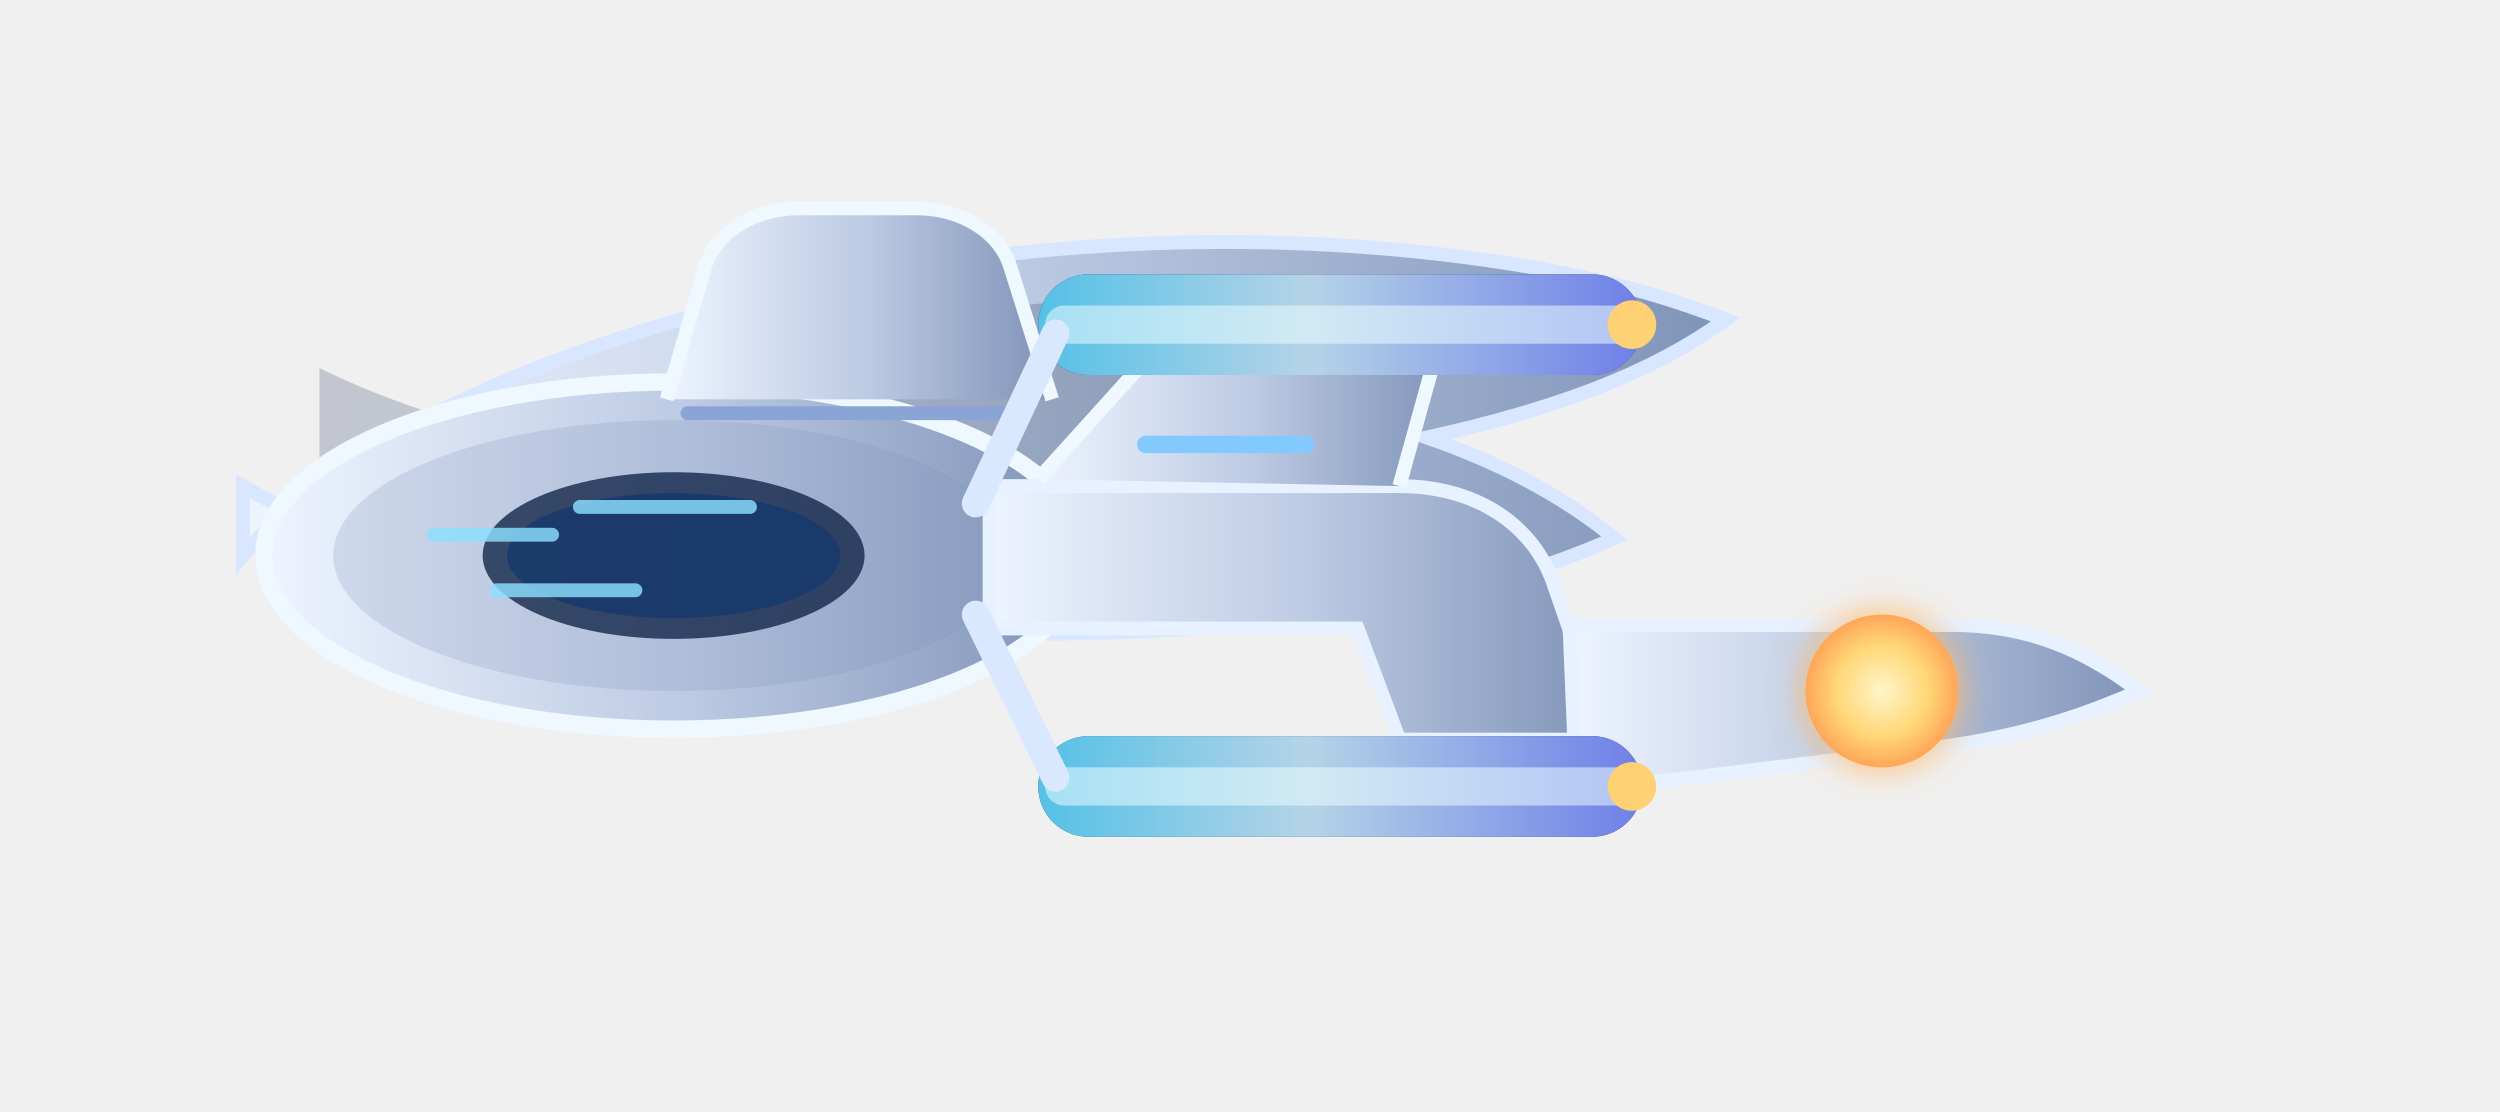
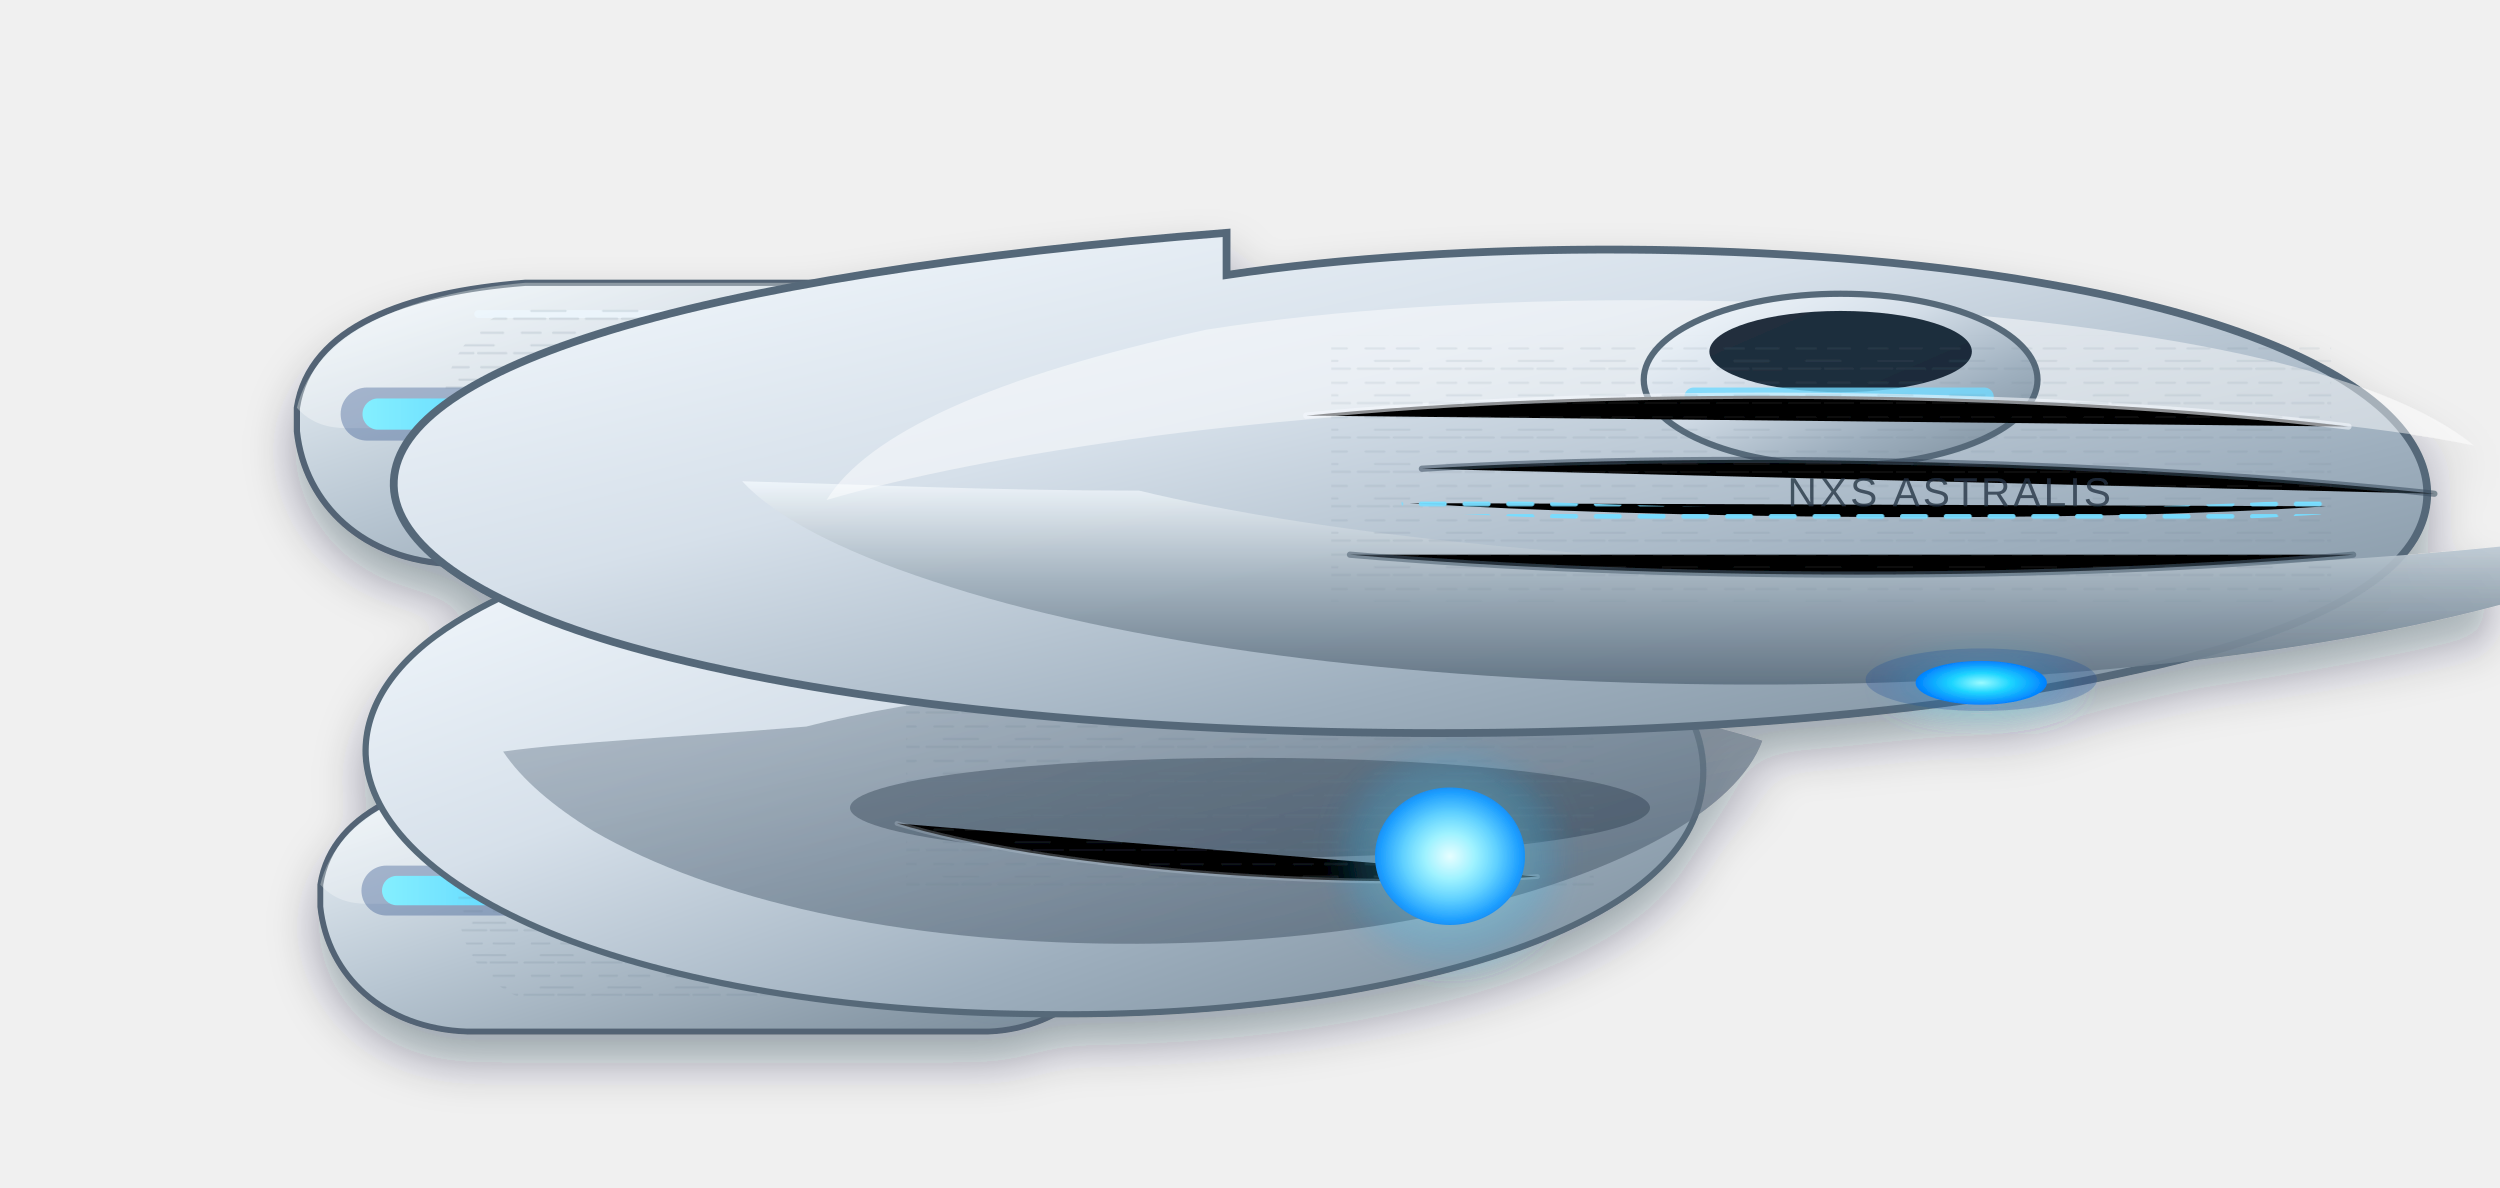
- <svg xmlns="http://www.w3.org/2000/svg" viewBox="0 0 720 320" fill="none">
+ <svg xmlns="http://www.w3.org/2000/svg" viewBox="0 0 1600 760" role="img" aria-labelledby="title desc">
  <defs>
-     <linearGradient id="nacelle" x1="0" x2="1">
-       <stop offset="0" stop-color="#5dd9ff" />
-       <stop offset="0.45" stop-color="#cfefff" />
-       <stop offset="1" stop-color="#7c8bff" />
+     <linearGradient id="hullLight" x1="0" y1="0" x2="1" y2="1">
+       <stop offset="0%" stop-color="#f6fbff" />
+       <stop offset="38%" stop-color="#d6e0ea" />
+       <stop offset="70%" stop-color="#9eafbe" />
+       <stop offset="100%" stop-color="#788a98" />
    </linearGradient>
-     <linearGradient id="hull" x1="0" x2="1">
-       <stop offset="0" stop-color="#eef4ff" />
-       <stop offset="0.52" stop-color="#bccae3" />
-       <stop offset="1" stop-color="#7f93b7" />
+     <linearGradient id="hullDark" x1="0" y1="0" x2="1" y2="1">
+       <stop offset="0%" stop-color="#9eacb9" />
+       <stop offset="45%" stop-color="#748595" />
+       <stop offset="100%" stop-color="#465768" />
    </linearGradient>
-     <linearGradient id="shadow" x1="0" x2="1">
-       <stop offset="0" stop-color="#2a395d" />
-       <stop offset="1" stop-color="#13233f" />
+     <linearGradient id="rimShadow" x1="0" y1="0" x2="0" y2="1">
+       <stop offset="0%" stop-color="#f0f6fb" />
+       <stop offset="48%" stop-color="#a3b2be" />
+       <stop offset="100%" stop-color="#5f7181" />
    </linearGradient>
-     <radialGradient id="deflector" cx="50%" cy="50%" r="60%">
-       <stop offset="0" stop-color="#fff5c9" />
-       <stop offset="0.5" stop-color="#ffd777" />
-       <stop offset="1" stop-color="#ff8d49" />
+     <linearGradient id="glowBlue" x1="0" y1="0" x2="1" y2="0">
+       <stop offset="0%" stop-color="#84efff" />
+       <stop offset="45%" stop-color="#4ac7ff" />
+       <stop offset="100%" stop-color="#0d6dff" />
+     </linearGradient>
+     <linearGradient id="nacelleBody" x1="0" y1="0" x2="1" y2="1">
+       <stop offset="0%" stop-color="#f5fbff" />
+       <stop offset="45%" stop-color="#b8c6d2" />
+       <stop offset="100%" stop-color="#748695" />
+     </linearGradient>
+     <radialGradient id="engineCore" cx="50%" cy="50%" r="60%">
+       <stop offset="0%" stop-color="#effdff" />
+       <stop offset="28%" stop-color="#9aeeff" />
+       <stop offset="52%" stop-color="#58c7ff" />
+       <stop offset="78%" stop-color="#0d8cff" />
+       <stop offset="100%" stop-color="#0050cc" />
    </radialGradient>
-     <filter id="glow" x="-30%" y="-30%" width="160%" height="160%">
-       <feGaussianBlur stdDeviation="5" result="b" />
-       <feMerge>
-         <feMergeNode in="b" />
-         <feMergeNode in="SourceGraphic" />
-       </feMerge>
+     <radialGradient id="deflector" cx="50%" cy="50%" r="50%">
+       <stop offset="0%" stop-color="#a7fdff" />
+       <stop offset="45%" stop-color="#1bd3ff" />
+       <stop offset="100%" stop-color="#0077ff" />
+     </radialGradient>
+     <filter id="softGlow" x="-40%" y="-40%" width="180%" height="180%">
+       <feGaussianBlur stdDeviation="10" result="blur" />
+       <feColorMatrix in="blur" type="matrix" values="1 0 0 0 0  0 1 0 0 0.2  0 0 1 0 0.8  0 0 0 1 0" />
    </filter>
+     <filter id="shadow" x="-30%" y="-30%" width="160%" height="160%">
+       <feDropShadow dx="0" dy="18" stdDeviation="15" flood-color="#081a36" flood-opacity="0.35" />
+     </filter>
+     <pattern id="windows" width="28" height="8" patternUnits="userSpaceOnUse">
+       <rect width="18" height="3" x="0" y="2" rx="1.5" fill="#77dcff" opacity="0.95" />
+     </pattern>
+     <pattern id="microPanels" width="46" height="22" patternUnits="userSpaceOnUse">
+       <path d="M1 1h20M24 1h18M6 10h12M26 10h14M12 18h22" stroke="#6b7f8e" stroke-opacity="0.24" stroke-width="1.4" fill="none" stroke-linecap="round" />
+     </pattern>
  </defs>
-   <g opacity="0.35" filter="url(#glow)">
-     <ellipse cx="185" cy="160" rx="46" ry="6" fill="#8de8ff" />
-     <ellipse cx="185" cy="160" rx="88" ry="9" fill="#8de8ff" opacity="0.35" />
-   </g>
-   <g>
-     <path d="M70 160c28-34 92-63 171-79 67-14 141-15 206-3 21 4 34 8 50 14-22 16-50 26-86 34 20 7 38 16 54 29-20 9-47 17-76 21-76 12-176 7-255-12-26-6-47-14-64-24Z" fill="url(#hull)" stroke="#d8e7ff" stroke-width="4" />
-     <path d="M92 160c27-28 92-53 163-66 61-12 127-12 184-2-34 10-67 17-106 22 26 7 48 16 67 30-69 9-156 5-233-13-29-7-55-15-75-25Z" fill="url(#shadow)" opacity="0.23" />
-     <ellipse cx="194" cy="160" rx="118" ry="50" fill="url(#hull)" stroke="#eff7ff" stroke-width="5" />
-     <ellipse cx="194" cy="160" rx="98" ry="39" fill="#7e93b7" opacity="0.23" />
-     <ellipse cx="194" cy="160" rx="55" ry="24" fill="#0f2345" opacity="0.78" />
-     <ellipse cx="194" cy="160" rx="48" ry="18" fill="#16386c" opacity="0.85" />
-     <path d="M192 115 203 77c3-10 14-17 27-17h34c13 0 24 7 27 17l12 38" fill="url(#hull)" stroke="#eff7ff" stroke-width="4" />
-     <path d="M198 119h92" stroke="#8aa4d6" stroke-width="4" stroke-linecap="round" />
-     <path d="M285 140h118c22 0 38 11 44 27l16 46h-60l-12-32H285z" fill="url(#hull)" stroke="#e7f1ff" stroke-width="4" />
-     <path d="M452 180h110c22 0 38 7 54 19-18 8-37 14-64 17l-98 12z" fill="url(#hull)" stroke="#e7f1ff" stroke-width="4" />
-     <circle cx="542" cy="199" r="22" fill="url(#deflector)" filter="url(#glow)" />
-     <path d="M299 138 346 86h72l-15 54" fill="url(#hull)" stroke="#eff7ff" stroke-width="4" />
-     <path d="M330 128h46" stroke="#81c9ff" stroke-width="5" stroke-linecap="round" />
+   <g filter="url(#shadow)" transform="translate(40 15)">
+     <ellipse cx="784" cy="390" rx="510" ry="44" fill="#0b2c62" opacity="0.12" />
+     <g transform="translate(150 166)">
+       <path d="M0 80C8 28 70 6 146 0h324c46 5 76 36 80 74v16c-2 51-44 88-95 90H100C43 178 5 142 0 95Z" fill="url(#nacelleBody)" stroke="#526474" stroke-width="4" />
+       <path d="M32 93h330c58-2 105-34 137-74-14-9-31-15-49-19H146C67 7 11 34 0 80c9 10 20 13 32 13Z" fill="#ffffff" opacity="0.34" />
+       <rect x="28" y="67" width="360" height="34" rx="17" fill="#173b7f" opacity="0.32" />
+       <rect x="42" y="74" width="338" height="20" rx="10" fill="url(#glowBlue)" />
+       <ellipse cx="468" cy="90" rx="52" ry="52" fill="url(#engineCore)" />
+       <ellipse cx="468" cy="90" rx="64" ry="64" fill="url(#engineCore)" opacity="0.25" filter="url(#softGlow)" />
+       <circle cx="468" cy="90" r="38" fill="none" stroke="#d8fcff" stroke-opacity="0.9" stroke-width="3" />
+       <circle cx="468" cy="90" r="26" fill="none" stroke="#d8fcff" stroke-opacity="0.65" stroke-width="2" />
+       <path d="M116 20h242" stroke="#eff8ff" stroke-opacity="0.7" stroke-width="5" stroke-linecap="round" />
+       <path d="M78 131h262" stroke="#4d5f6f" stroke-opacity="0.32" stroke-width="4" stroke-linecap="round" />
+       <rect x="94" y="12" width="320" height="150" rx="68" fill="url(#microPanels)" opacity="0.7" />
+     </g>
+     <g transform="translate(165 476) scale(0.94)">
+       <path d="M0 80C8 28 70 6 146 0h324c46 5 76 36 80 74v16c-2 51-44 88-95 90H100C43 178 5 142 0 95Z" fill="url(#nacelleBody)" stroke="#526474" stroke-width="4" />
+       <path d="M32 93h330c58-2 105-34 137-74-14-9-31-15-49-19H146C67 7 11 34 0 80c9 10 20 13 32 13Z" fill="#ffffff" opacity="0.30" />
+       <rect x="28" y="67" width="360" height="34" rx="17" fill="#173b7f" opacity="0.32" />
+       <rect x="42" y="74" width="338" height="20" rx="10" fill="url(#glowBlue)" />
+       <ellipse cx="468" cy="90" rx="52" ry="52" fill="url(#engineCore)" />
+       <ellipse cx="468" cy="90" rx="64" ry="64" fill="url(#engineCore)" opacity="0.25" filter="url(#softGlow)" />
+       <circle cx="468" cy="90" r="38" fill="none" stroke="#d8fcff" stroke-opacity="0.9" stroke-width="3" />
+       <circle cx="468" cy="90" r="26" fill="none" stroke="#d8fcff" stroke-opacity="0.65" stroke-width="2" />
+       <rect x="94" y="12" width="320" height="150" rx="68" fill="url(#microPanels)" opacity="0.7" />
+     </g>
    <g>
-       <rect x="299" y="79" width="174" height="29" rx="14.5" fill="#21385c" />
-       <rect x="299" y="79" width="174" height="29" rx="14.5" fill="url(#nacelle)" opacity="0.85" />
-       <rect x="301" y="88" width="170" height="11" rx="5.5" fill="#e9fbff" opacity="0.55" />
-       <rect x="299" y="212" width="174" height="29" rx="14.5" fill="#21385c" />
-       <rect x="299" y="212" width="174" height="29" rx="14.5" fill="url(#nacelle)" opacity="0.85" />
-       <rect x="301" y="221" width="170" height="11" rx="5.5" fill="#e9fbff" opacity="0.55" />
-       <path d="M281 145 304 96" stroke="#d9e8ff" stroke-width="8" stroke-linecap="round" />
-       <path d="M281 177 304 224" stroke="#d9e8ff" stroke-width="8" stroke-linecap="round" />
-       <circle cx="470" cy="93.5" r="7" fill="#ffd175" />
-       <circle cx="470" cy="226.5" r="7" fill="#ffd175" />
+       <path d="M518 285 820 370c14 4 18 22 8 32l-20 19c-8 7-19 10-29 7L474 344c-16-5-22-25-12-37l18-19c9-10 24-13 38-9Z" fill="url(#hullDark)" stroke="#495a69" stroke-width="4" />
+       <path d="M472 348 778 434c13 4 17 20 7 29l-18 16c-8 7-18 10-28 7L433 401c-16-5-22-25-11-37l16-17c9-10 22-13 34-10Z" fill="url(#hullDark)" stroke="#495a69" stroke-width="4" />
+       <path d="M522 297 804 375" stroke="#f1f8ff" stroke-opacity="0.45" stroke-width="7" stroke-linecap="round" />
+       <path d="M474 359 754 438" stroke="#f1f8ff" stroke-opacity="0.30" stroke-width="6" stroke-linecap="round" />
    </g>
-     <g opacity="0.82">
-       <path d="M125 154h34" stroke="#8bdfff" stroke-width="4" stroke-linecap="round" />
-       <path d="M143 170h40" stroke="#8bdfff" stroke-width="4" stroke-linecap="round" />
-       <path d="M167 146h49" stroke="#8bdfff" stroke-width="4" stroke-linecap="round" />
+     <g>
+       <path d="M690 320c96 6 184 24 252 49 40 14 70 33 88 56 17 22 24 46 18 72-9 39-50 71-117 95-77 27-185 44-308 42-121-1-233-20-311-52-73-30-116-71-118-114-1-31 19-61 58-85 53-33 132-56 226-63Z" fill="url(#hullLight)" stroke="#566979" stroke-width="4" />
+       <path d="M476 450c69-18 181-32 308-30 122 1 232 16 304 39-8 22-31 44-66 63-77 42-201 68-347 67-140-1-259-28-335-72-26-16-46-33-58-51 42-6 111-9 194-16Z" fill="url(#hullDark)" opacity="0.68" />
+       <ellipse cx="760" cy="502" rx="256" ry="32" fill="#1b2a3b" opacity="0.35" />
+       <path d="M730 346h130" stroke="#eaf6ff" stroke-opacity="0.58" stroke-width="4" stroke-linecap="round" />
+       <path d="M615 390c98-10 302-9 412 7" stroke="#d6e4ef" stroke-opacity="0.48" stroke-width="4" stroke-linecap="round" />
+       <path d="M564 436c100 10 291 16 442 7" stroke="#546676" stroke-opacity="0.44" stroke-width="3" stroke-linecap="round" />
+       <path d="M534 512c91 28 279 44 410 34" stroke="#d5e2ec" stroke-opacity="0.25" stroke-width="3" stroke-linecap="round" />
+       <path d="M540 352h440v206H540z" fill="url(#microPanels)" opacity="0.65" />
+       <ellipse cx="888" cy="533" rx="48" ry="44" fill="url(#engineCore)" />
+       <ellipse cx="888" cy="533" rx="68" ry="64" fill="url(#engineCore)" opacity="0.22" filter="url(#softGlow)" />
+     </g>
+     <g>
+       <path d="M850 255c34-14 76-23 120-26 45-2 87 4 116 18 18 9 28 22 28 36 0 25-30 47-79 58-54 12-127 12-182-1-49-10-80-30-83-54-1-12 6-23 20-31 15-9 36-16 60-22Z" fill="url(#hullLight)" stroke="#566979" stroke-width="4" />
+       <ellipse cx="994" cy="246" rx="102" ry="28" fill="#f8fcff" opacity="0.55" />
+       <path d="M909 258c50 18 144 18 190 3" stroke="#5c6f7e" stroke-opacity="0.45" stroke-width="3" stroke-linecap="round" />
+     </g>
+     <g>
+       <path d="M745 161c147-22 361-23 521 5 106 18 182 47 220 82 28 26 35 55 19 82-22 36-86 64-179 84-120 27-292 42-478 40-197-2-377-23-495-58-90-27-140-63-141-100-1-37 45-70 130-97 94-30 236-52 403-65Z" fill="url(#hullLight)" stroke="#556879" stroke-width="5" />
+       <path d="M689 299c120 29 310 48 523 50 185 2 356-10 478-32-25 20-67 38-126 54-120 33-305 54-507 52-199-2-381-26-500-66-61-20-102-42-122-64 74 2 160 6 254 6Z" fill="url(#rimShadow)" opacity="0.92" />
+       <path d="M732 196c164-26 406-25 586 2 111 16 187 41 225 72-62-13-162-22-286-27-183-7-398 0-558 21-89 12-159 26-210 41 26-42 105-79 243-109Z" fill="#ffffff" opacity="0.48" />
+       <ellipse cx="1138" cy="228" rx="126" ry="55" fill="url(#hullLight)" stroke="#566979" stroke-width="4" />
+       <ellipse cx="1138" cy="210" rx="84" ry="26" fill="#0f1f2f" opacity="0.92" />
+       <rect x="1038" y="233" width="198" height="12" rx="6" fill="#71daff" opacity="0.8" />
+       <path d="M870 285c197-12 463-4 648 16" stroke="#394c5d" stroke-opacity="0.55" stroke-width="4" stroke-linecap="round" />
+       <path d="M796 251c181-18 461-18 667 7" stroke="#f4f9fd" stroke-opacity="0.58" stroke-width="4" stroke-linecap="round" />
+       <path d="M824 340c196 17 458 17 642 0" stroke="#4a5d6e" stroke-opacity="0.55" stroke-width="4" stroke-linecap="round" />
+       <path d="M812 200h640v170H812z" fill="url(#microPanels)" opacity="0.48" />
+       <path d="M862 307c160 10 425 13 587 2" stroke="url(#windows)" stroke-width="10" stroke-linecap="round" />
+       <text x="1104" y="309" font-family="Arial, Helvetica, sans-serif" font-size="26" fill="#243342" opacity="0.78" letter-spacing="2">NXS ASTRALIS</text>
+       <ellipse cx="1228" cy="420" rx="74" ry="20" fill="#204e95" opacity="0.3" />
+       <ellipse cx="1228" cy="422" rx="42" ry="14" fill="url(#deflector)" />
+       <ellipse cx="1228" cy="422" rx="58" ry="18" fill="url(#deflector)" opacity="0.15" filter="url(#softGlow)" />
    </g>
  </g>
</svg>
